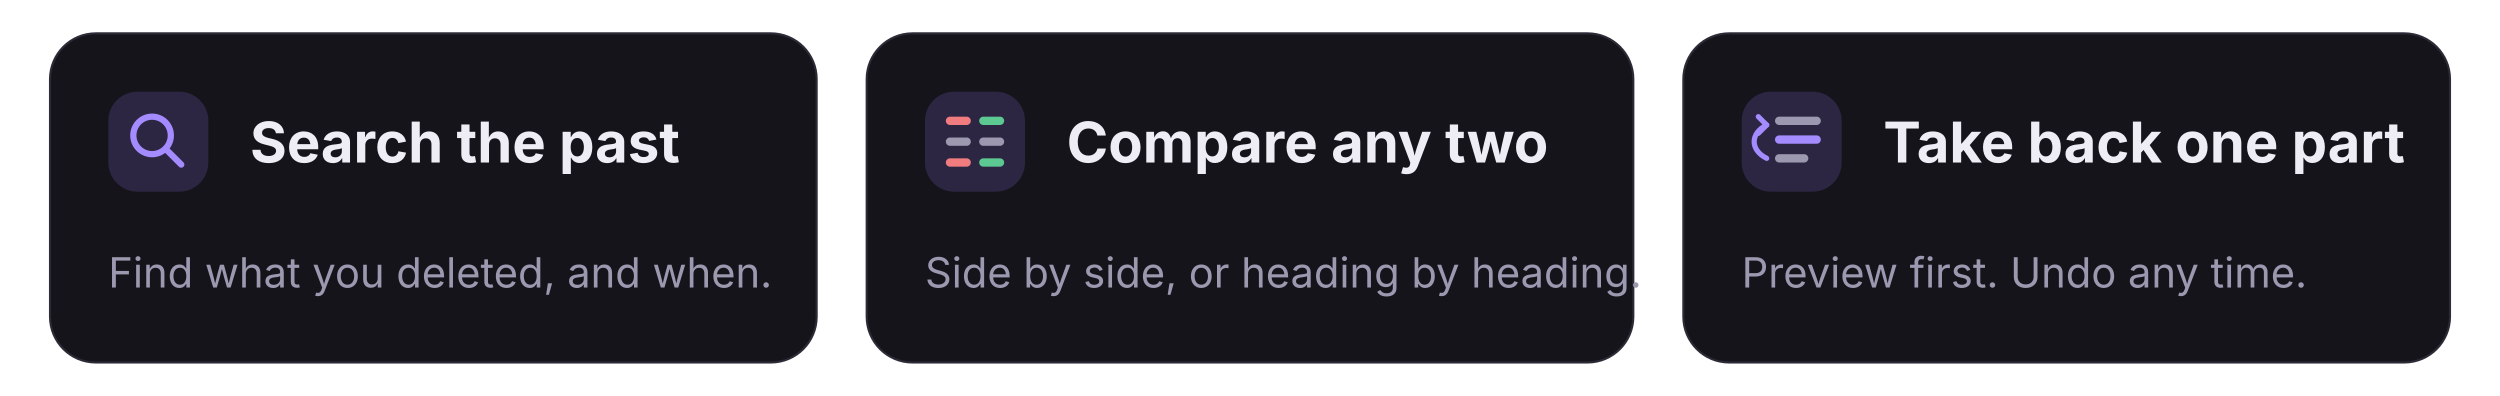
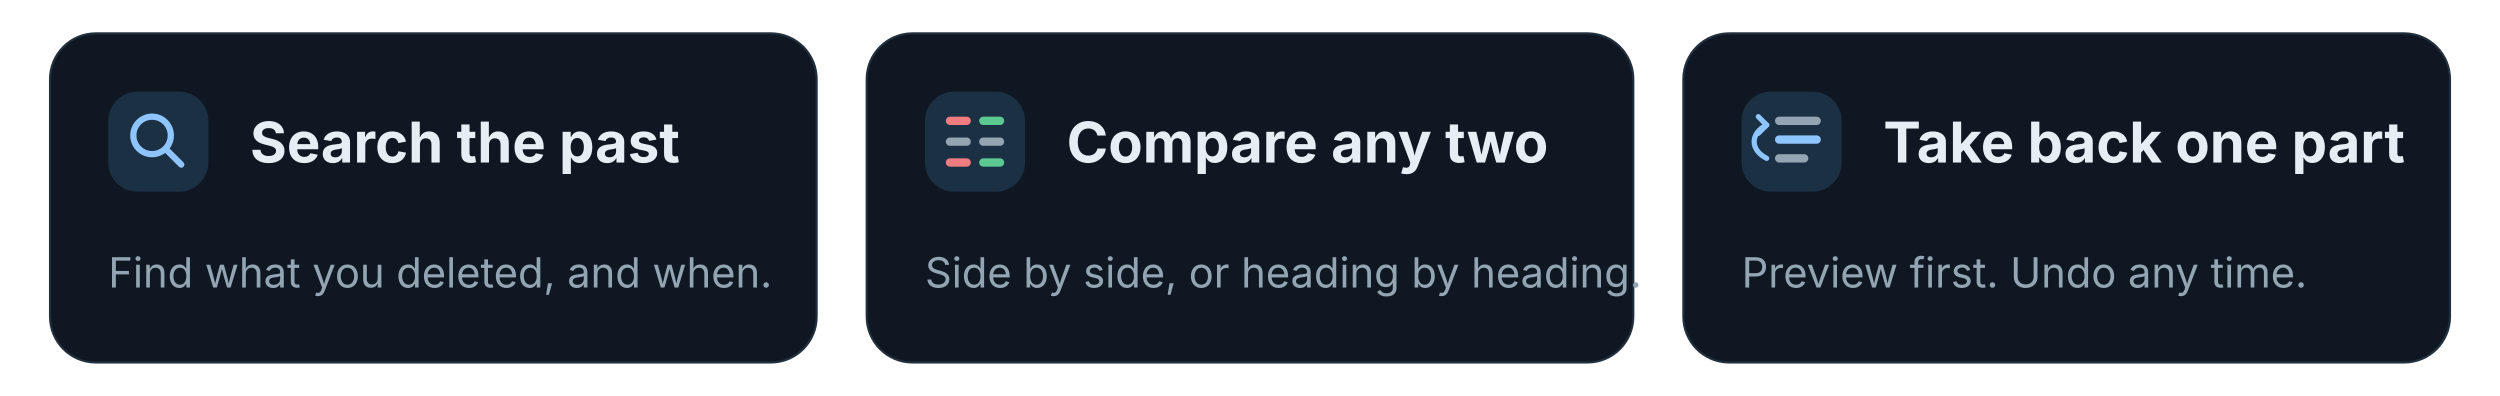
<svg xmlns="http://www.w3.org/2000/svg" width="1200" height="190" viewBox="0 0 1200 190" role="img" aria-labelledby="t d">
  <g font-family="-apple-system, BlinkMacSystemFont, 'Segoe UI', 'PingFang SC', sans-serif">
-     <rect x="24" y="16" width="368" height="158" rx="22" fill="#15141B" stroke="#2C2A36" />
-     <rect x="52" y="44" width="48" height="48" rx="14" fill="#2C2643" />
-     <circle cx="73" cy="65" r="9" fill="none" stroke="#A48BFF" stroke-width="3" />
-     <path d="M80 72 L87 79" stroke="#A48BFF" stroke-width="3" stroke-linecap="round" />
-     <text x="120" y="78" font-size="27" font-weight="700" fill="#EEECF5">Search the past</text>
-     <text x="52" y="138" font-size="20" fill="#9C98AF">Find what you deleted, and when.</text>
-     <rect x="416" y="16" width="368" height="158" rx="22" fill="#15141B" stroke="#2C2A36" />
-     <rect x="444" y="44" width="48" height="48" rx="14" fill="#2C2643" />
+     <rect x="24" y="16" width="368" height="158" rx="22" fill="#0F1822" stroke="#22303D" />
+     <rect x="52" y="44" width="48" height="48" rx="14" fill="#1C3044" />
+     <circle cx="73" cy="65" r="9" fill="none" stroke="#8EC5FF" stroke-width="3" />
+     <path d="M80 72 L87 79" stroke="#8EC5FF" stroke-width="3" stroke-linecap="round" />
+     <text x="120" y="78" font-size="27" font-weight="700" fill="#E6EEF5">Search the past</text>
+     <text x="52" y="138" font-size="20" fill="#93A4B3">Find what you deleted, and when.</text>
+     <rect x="416" y="16" width="368" height="158" rx="22" fill="#0F1822" stroke="#22303D" />
+     <rect x="444" y="44" width="48" height="48" rx="14" fill="#1C3044" />
    <rect x="454" y="56" width="12" height="4" rx="2" fill="#F07C80" />
-     <rect x="454" y="66" width="12" height="4" rx="2" fill="#9C98AF" />
+     <rect x="454" y="66" width="12" height="4" rx="2" fill="#93A4B3" />
    <rect x="454" y="76" width="12" height="4" rx="2" fill="#F07C80" />
    <rect x="470" y="56" width="12" height="4" rx="2" fill="#5CC892" />
-     <rect x="470" y="66" width="12" height="4" rx="2" fill="#9C98AF" />
+     <rect x="470" y="66" width="12" height="4" rx="2" fill="#93A4B3" />
    <rect x="470" y="76" width="12" height="4" rx="2" fill="#5CC892" />
-     <text x="512" y="78" font-size="27" font-weight="700" fill="#EEECF5">Compare any two</text>
-     <text x="444" y="138" font-size="20" fill="#9C98AF">Side by side, or heading by heading.</text>
-     <rect x="808" y="16" width="368" height="158" rx="22" fill="#15141B" stroke="#2C2A36" />
-     <rect x="836" y="44" width="48" height="48" rx="14" fill="#2C2643" />
-     <rect x="852" y="56" width="22" height="4" rx="2" fill="#9C98AF" />
-     <rect x="852" y="65" width="22" height="4" rx="2" fill="#A48BFF" />
-     <rect x="852" y="74" width="16" height="4" rx="2" fill="#9C98AF" />
-     <path d="M848 60 C840 64 840 72 848 76" fill="none" stroke="#A48BFF" stroke-width="2.5" stroke-linecap="round" />
-     <path d="M844 56 L848 60 L844 64" fill="none" stroke="#A48BFF" stroke-width="2.5" stroke-linecap="round" stroke-linejoin="round" />
-     <text x="904" y="78" font-size="27" font-weight="700" fill="#EEECF5">Take back one part</text>
-     <text x="836" y="138" font-size="20" fill="#9C98AF">Preview first. Undo any time.</text>
+     <text x="512" y="78" font-size="27" font-weight="700" fill="#E6EEF5">Compare any two</text>
+     <text x="444" y="138" font-size="20" fill="#93A4B3">Side by side, or heading by heading.</text>
+     <rect x="808" y="16" width="368" height="158" rx="22" fill="#0F1822" stroke="#22303D" />
+     <rect x="836" y="44" width="48" height="48" rx="14" fill="#1C3044" />
+     <rect x="852" y="56" width="22" height="4" rx="2" fill="#93A4B3" />
+     <rect x="852" y="65" width="22" height="4" rx="2" fill="#8EC5FF" />
+     <rect x="852" y="74" width="16" height="4" rx="2" fill="#93A4B3" />
+     <path d="M848 60 C840 64 840 72 848 76" fill="none" stroke="#8EC5FF" stroke-width="2.5" stroke-linecap="round" />
+     <path d="M844 56 L848 60 L844 64" fill="none" stroke="#8EC5FF" stroke-width="2.5" stroke-linecap="round" stroke-linejoin="round" />
+     <text x="904" y="78" font-size="27" font-weight="700" fill="#E6EEF5">Take back one part</text>
+     <text x="836" y="138" font-size="20" fill="#93A4B3">Preview first. Undo any time.</text>
  </g>
</svg>
